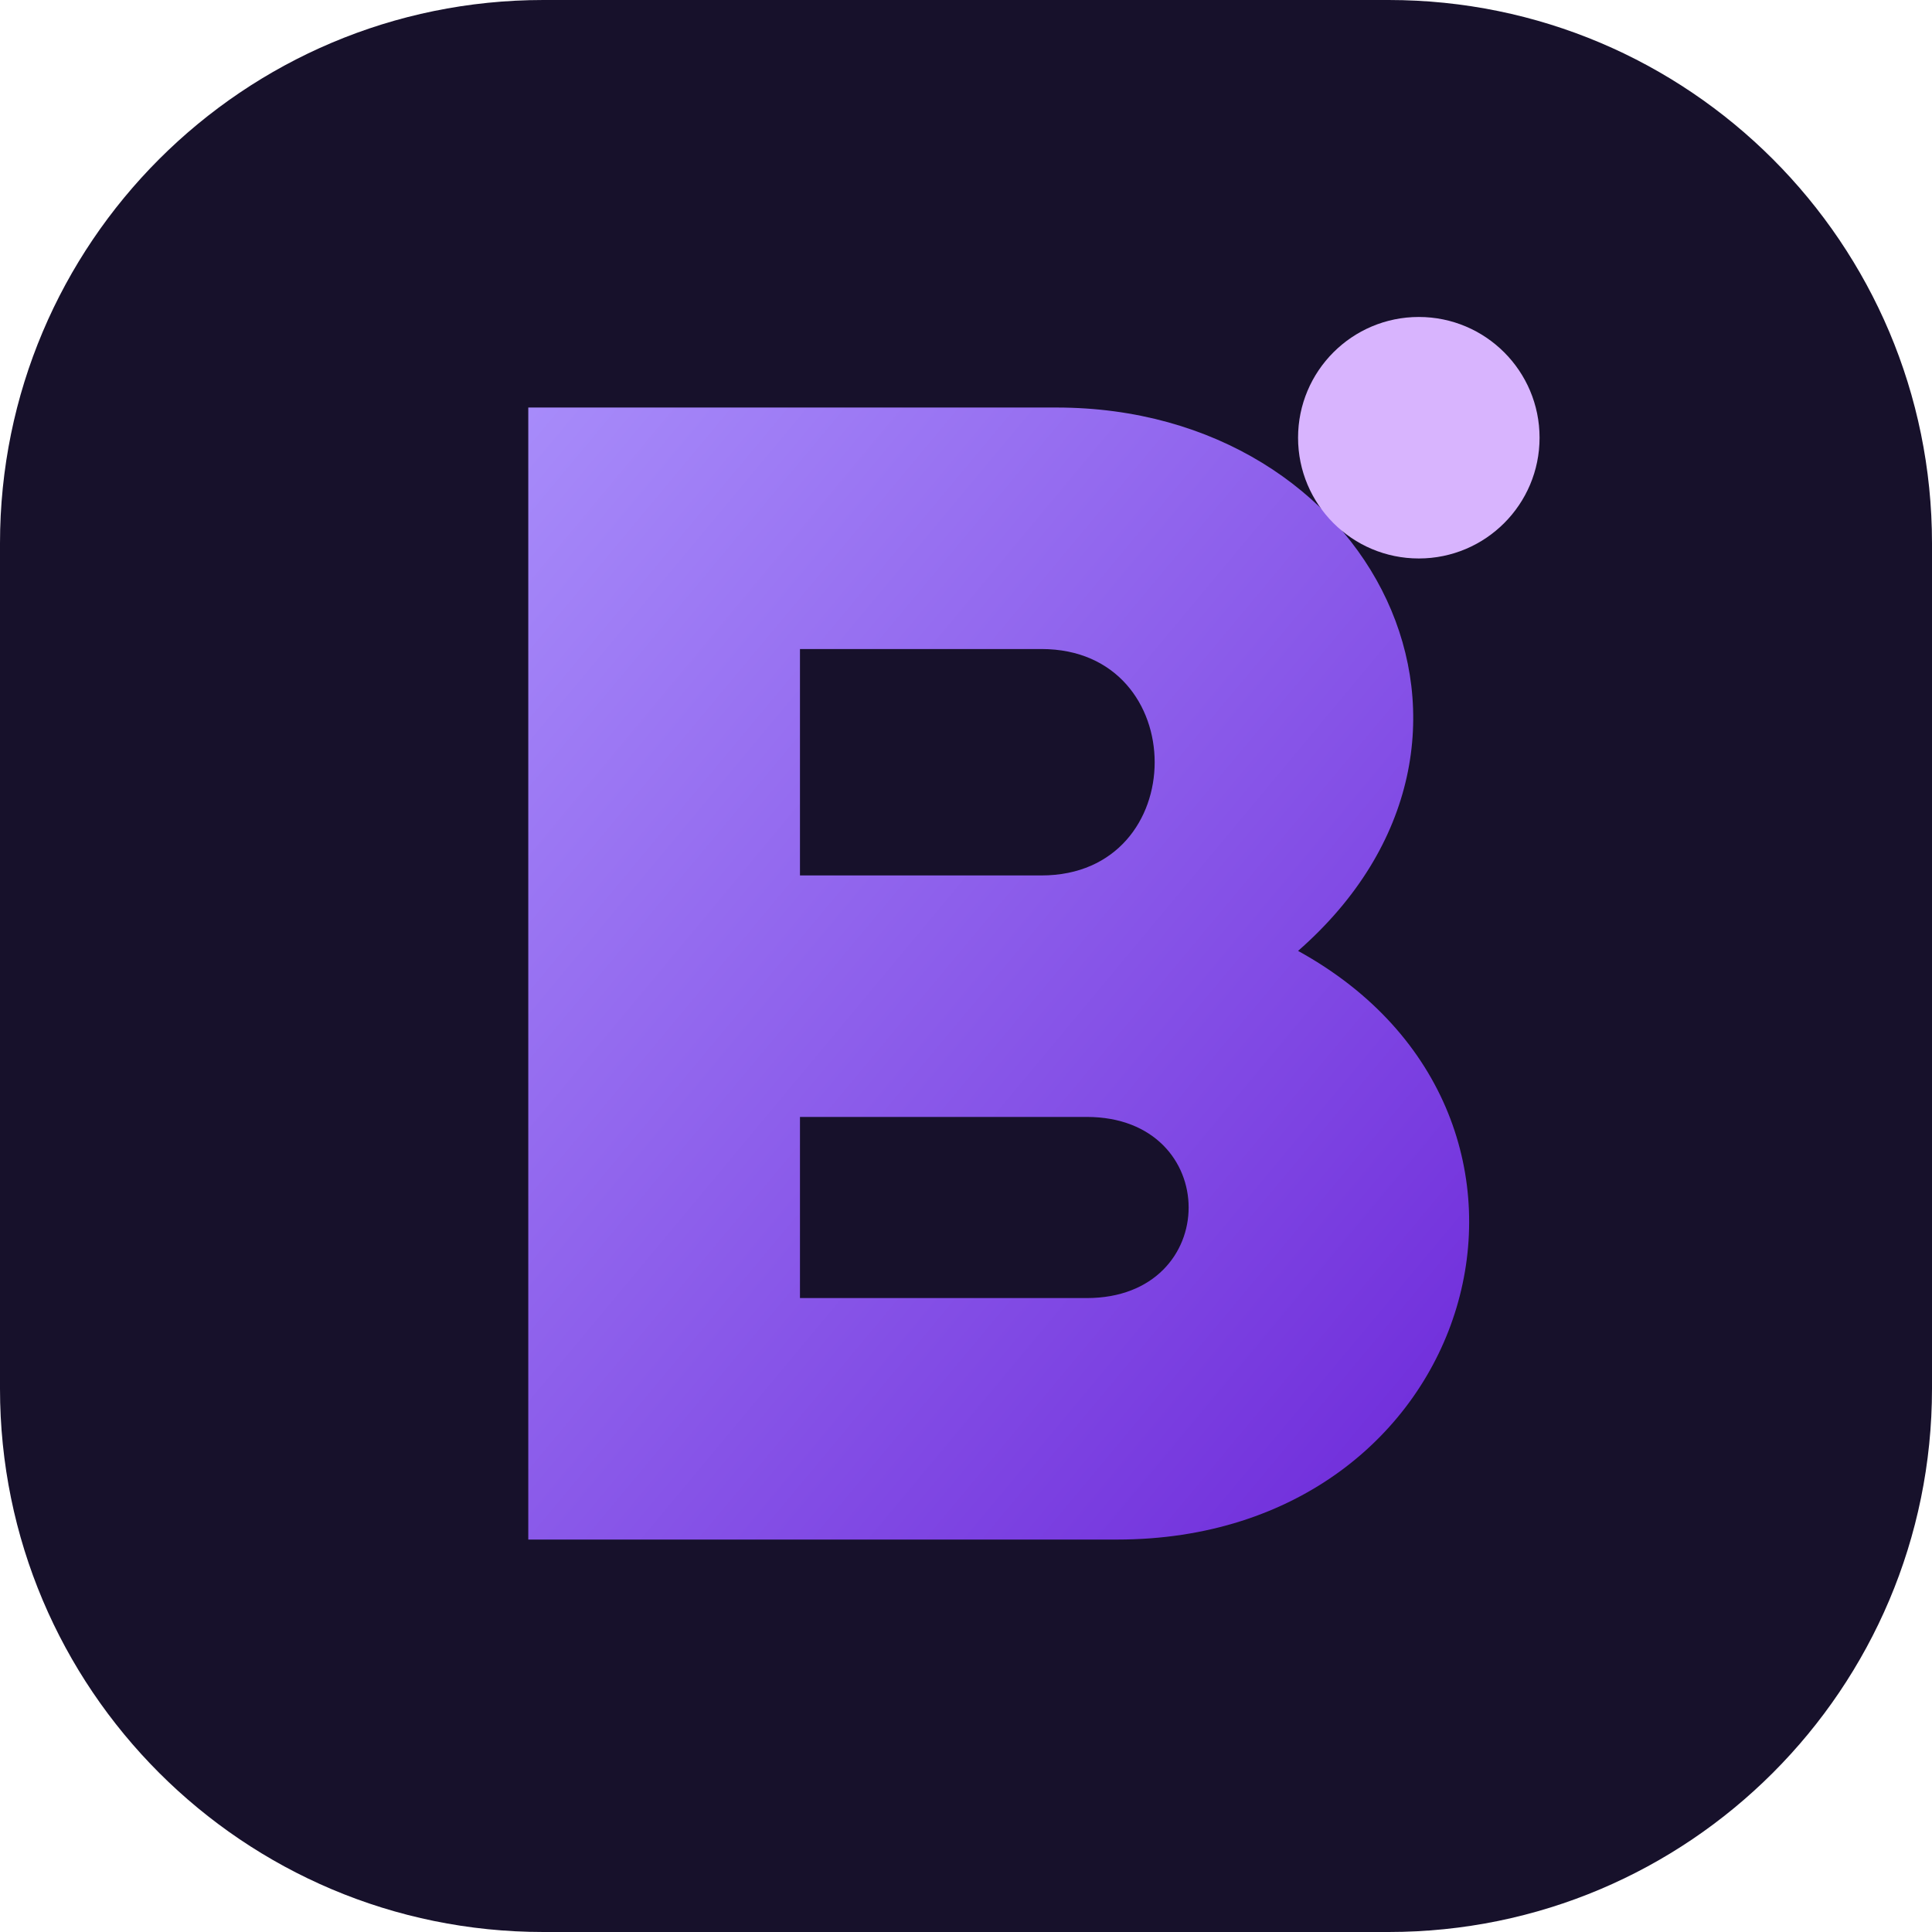
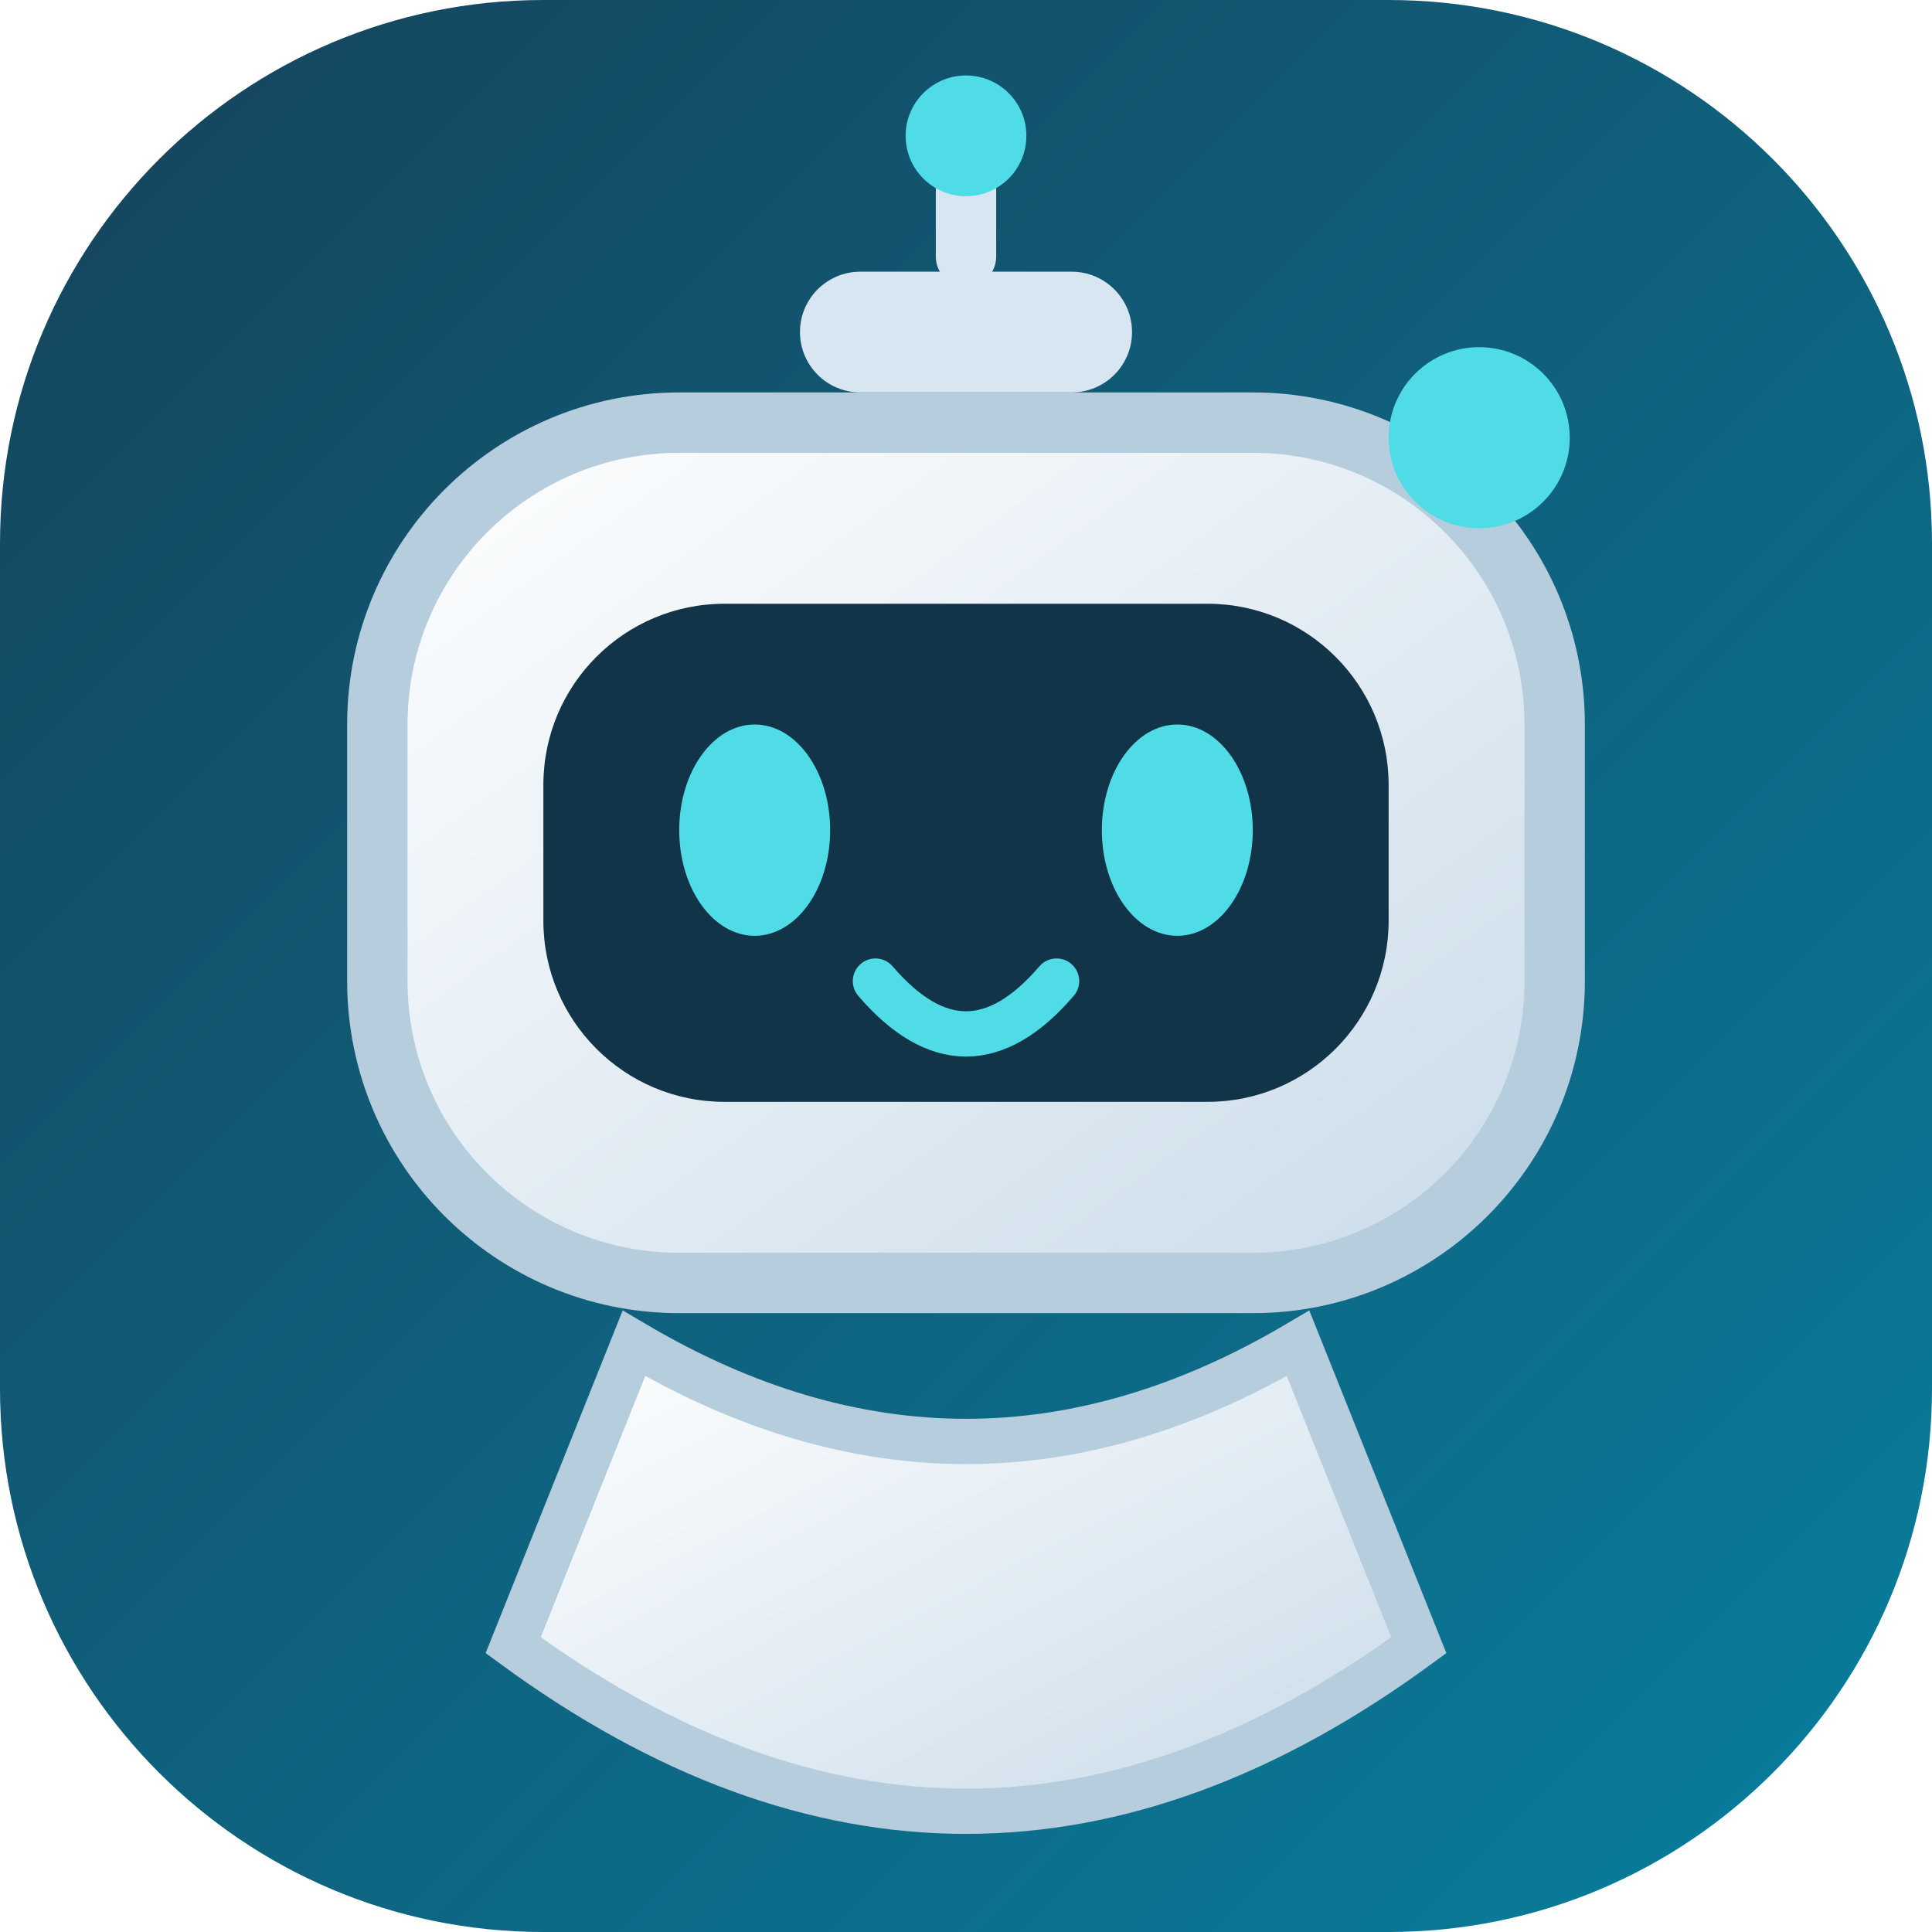
<svg xmlns="http://www.w3.org/2000/svg" viewBox="0 0 128 128">
  <defs>
-     <linearGradient id="g" x1="0" y1="0" x2="1" y2="1">
-       <stop stop-color="#a78bfa" />
-       <stop offset="1" stop-color="#6d28d9" />
+     <linearGradient id="bg" x1="0" y1="0" x2="1" y2="1">
+       <stop stop-color="#16425a" />
+       <stop offset="1" stop-color="#087f9f" />
+     </linearGradient>
+     <linearGradient id="shell" x1="0" y1="0" x2="1" y2="1">
+       <stop stop-color="#ffffff" />
+       <stop offset="1" stop-color="#c9dbe9" />
    </linearGradient>
  </defs>
-   <rect width="128" height="128" rx="36" fill="#17112b" />
-   <path d="M35 27h35c21 0 32 22 16 36 20 11 12 39-12 39H35V27zm18 16v15h16c10 0 10-15 0-15H53zm0 31v12h19c9 0 9-12 0-12H53z" fill="url(#g)" />
-   <circle cx="94" cy="29" r="8" fill="#d8b4fe" />
+   <rect width="128" height="128" rx="36" fill="url(#bg)" />
+   <rect x="25" y="28" width="78" height="57" rx="20" fill="url(#shell)" stroke="#b6cddd" stroke-width="4" />
+   <rect x="36" y="40" width="56" height="33" rx="12" fill="#123448" />
+   <ellipse cx="50" cy="55" rx="5" ry="7" fill="#50dce7" />
+   <ellipse cx="78" cy="55" rx="5" ry="7" fill="#50dce7" />
+   <path d="M58 65q6 7 12 0" fill="none" stroke="#50dce7" stroke-width="3" stroke-linecap="round" />
+   <rect x="53" y="18" width="22" height="8" rx="4" fill="#d7e6f0" />
+   <path d="M64 17v-5" stroke="#d7e6f0" stroke-width="4" stroke-linecap="round" />
+   <circle cx="64" cy="9" r="4" fill="#50dce7" />
+   <path d="M42 89q22 13 44 0l8 20q-30 22-60 0z" fill="url(#shell)" stroke="#b6cddd" stroke-width="3" />
+   <circle cx="98" cy="29" r="6" fill="#50dce7" />
</svg>
